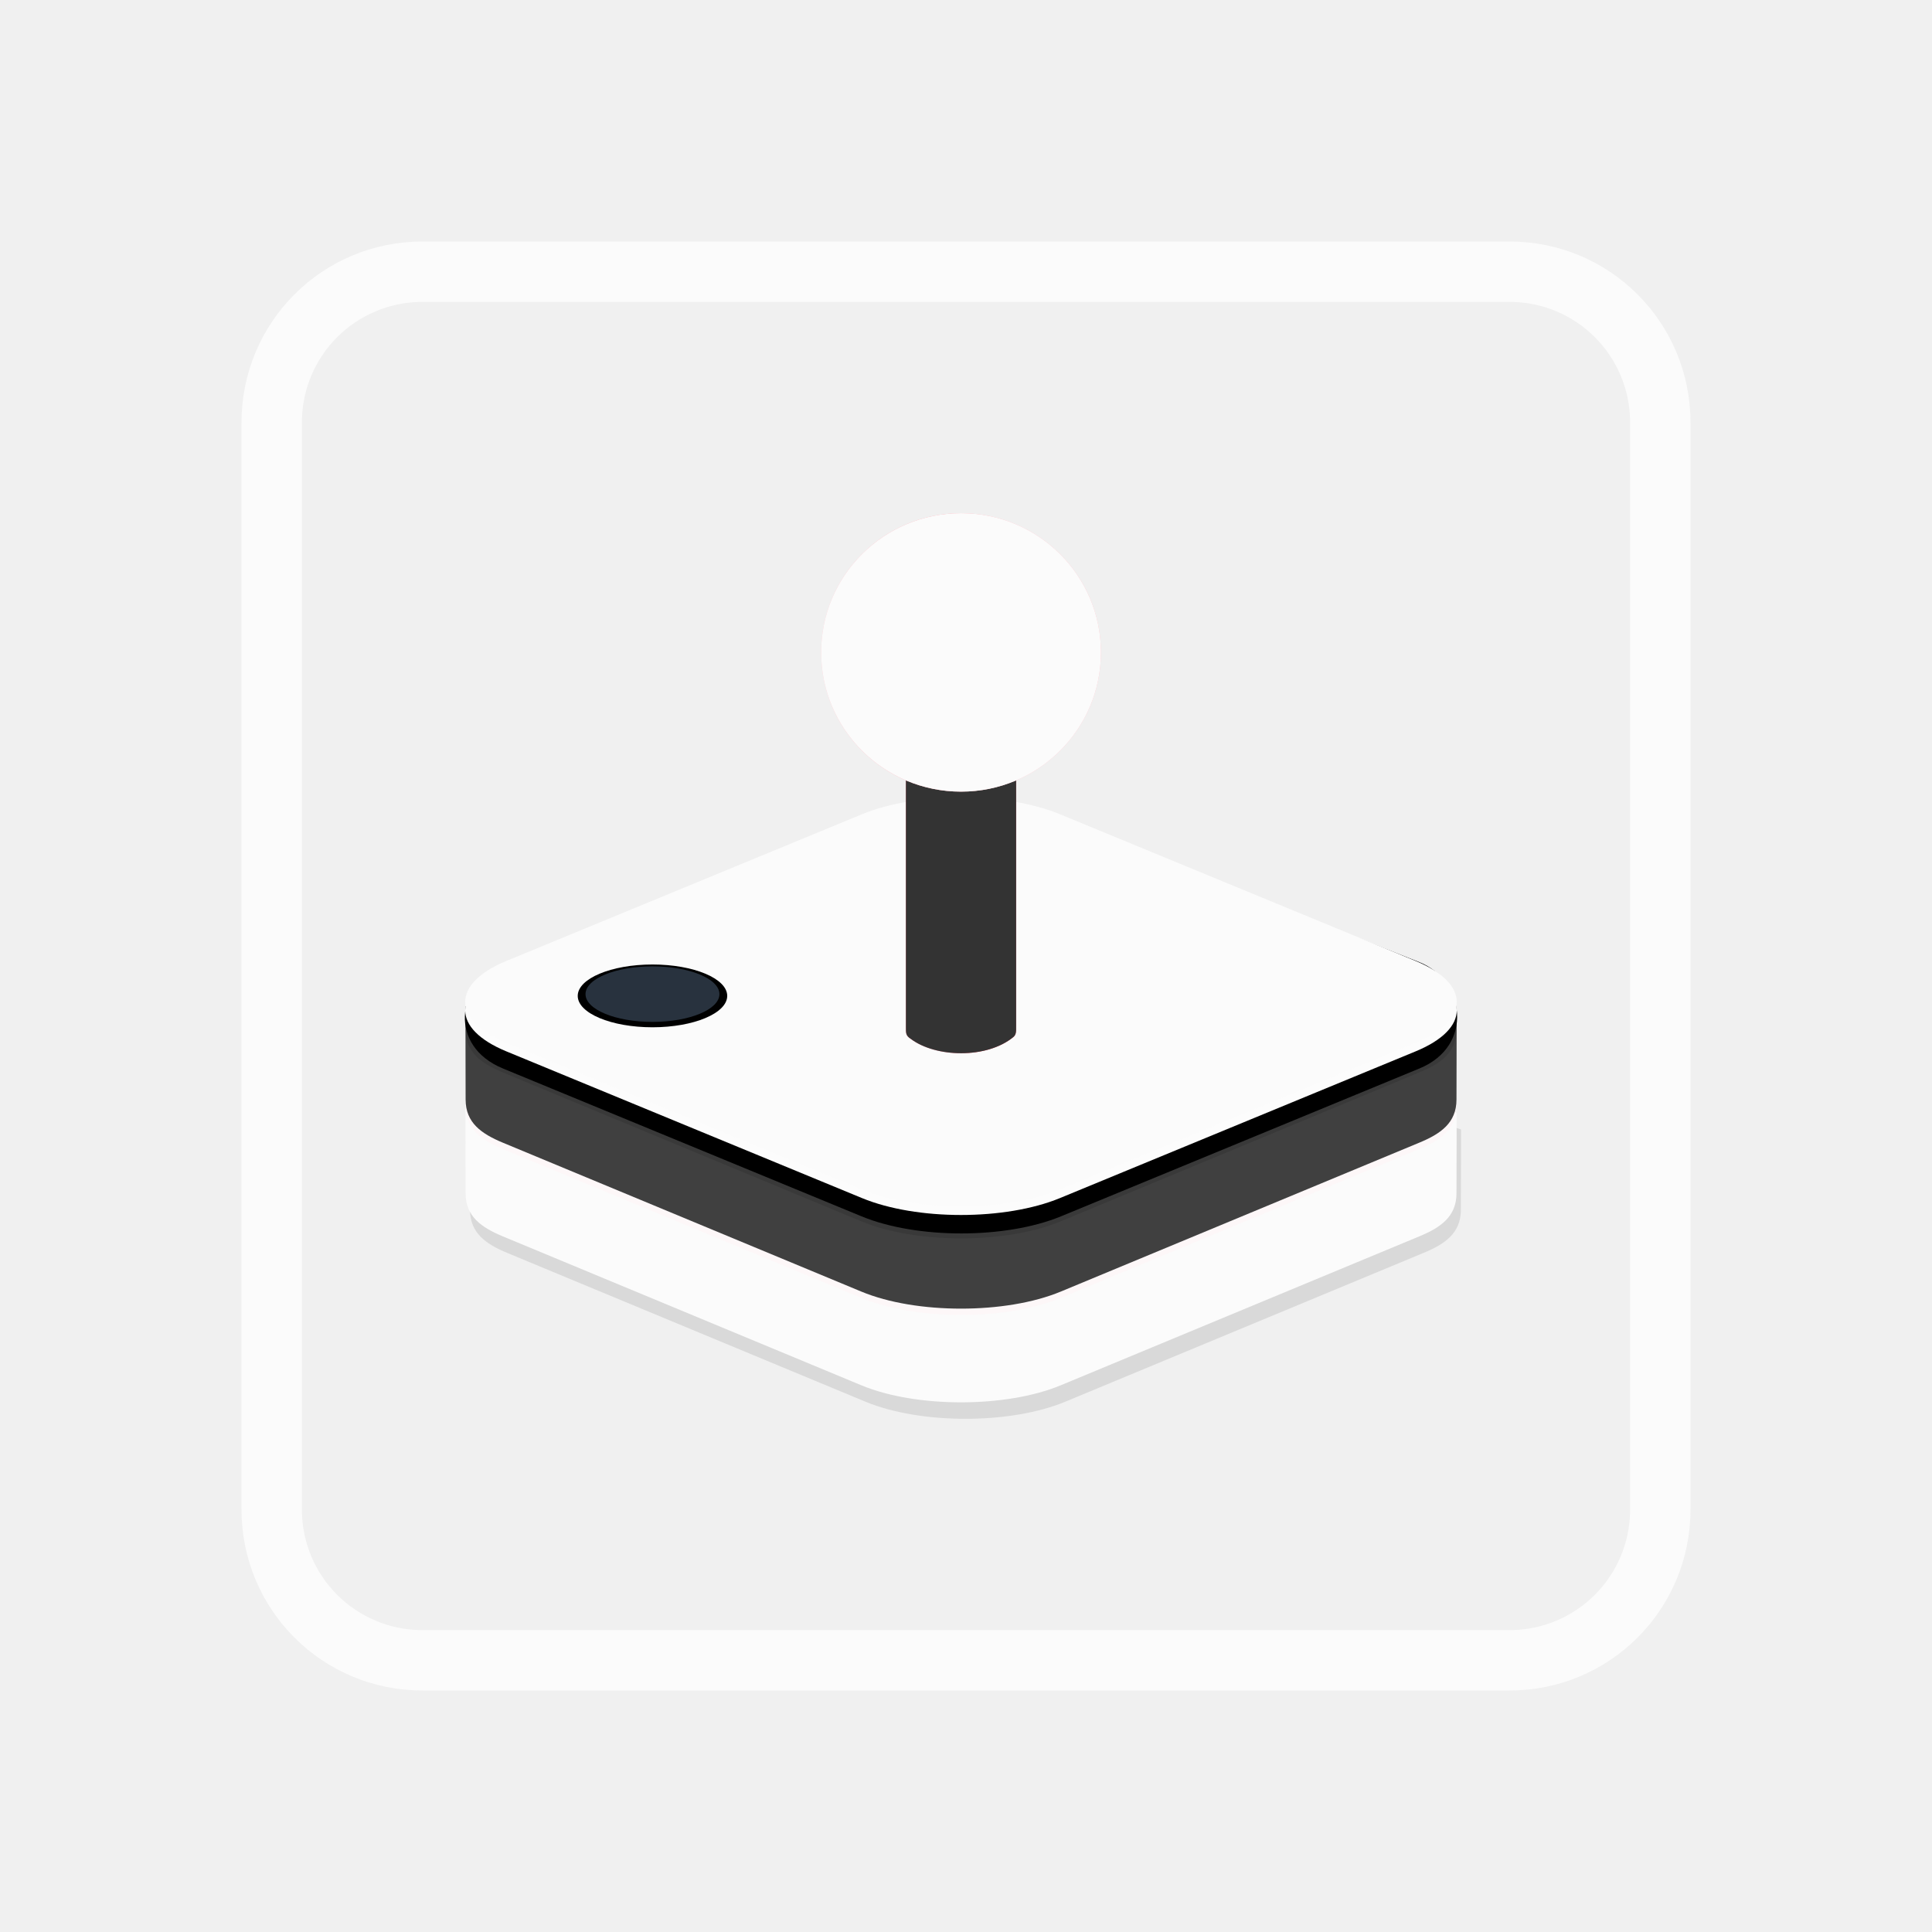
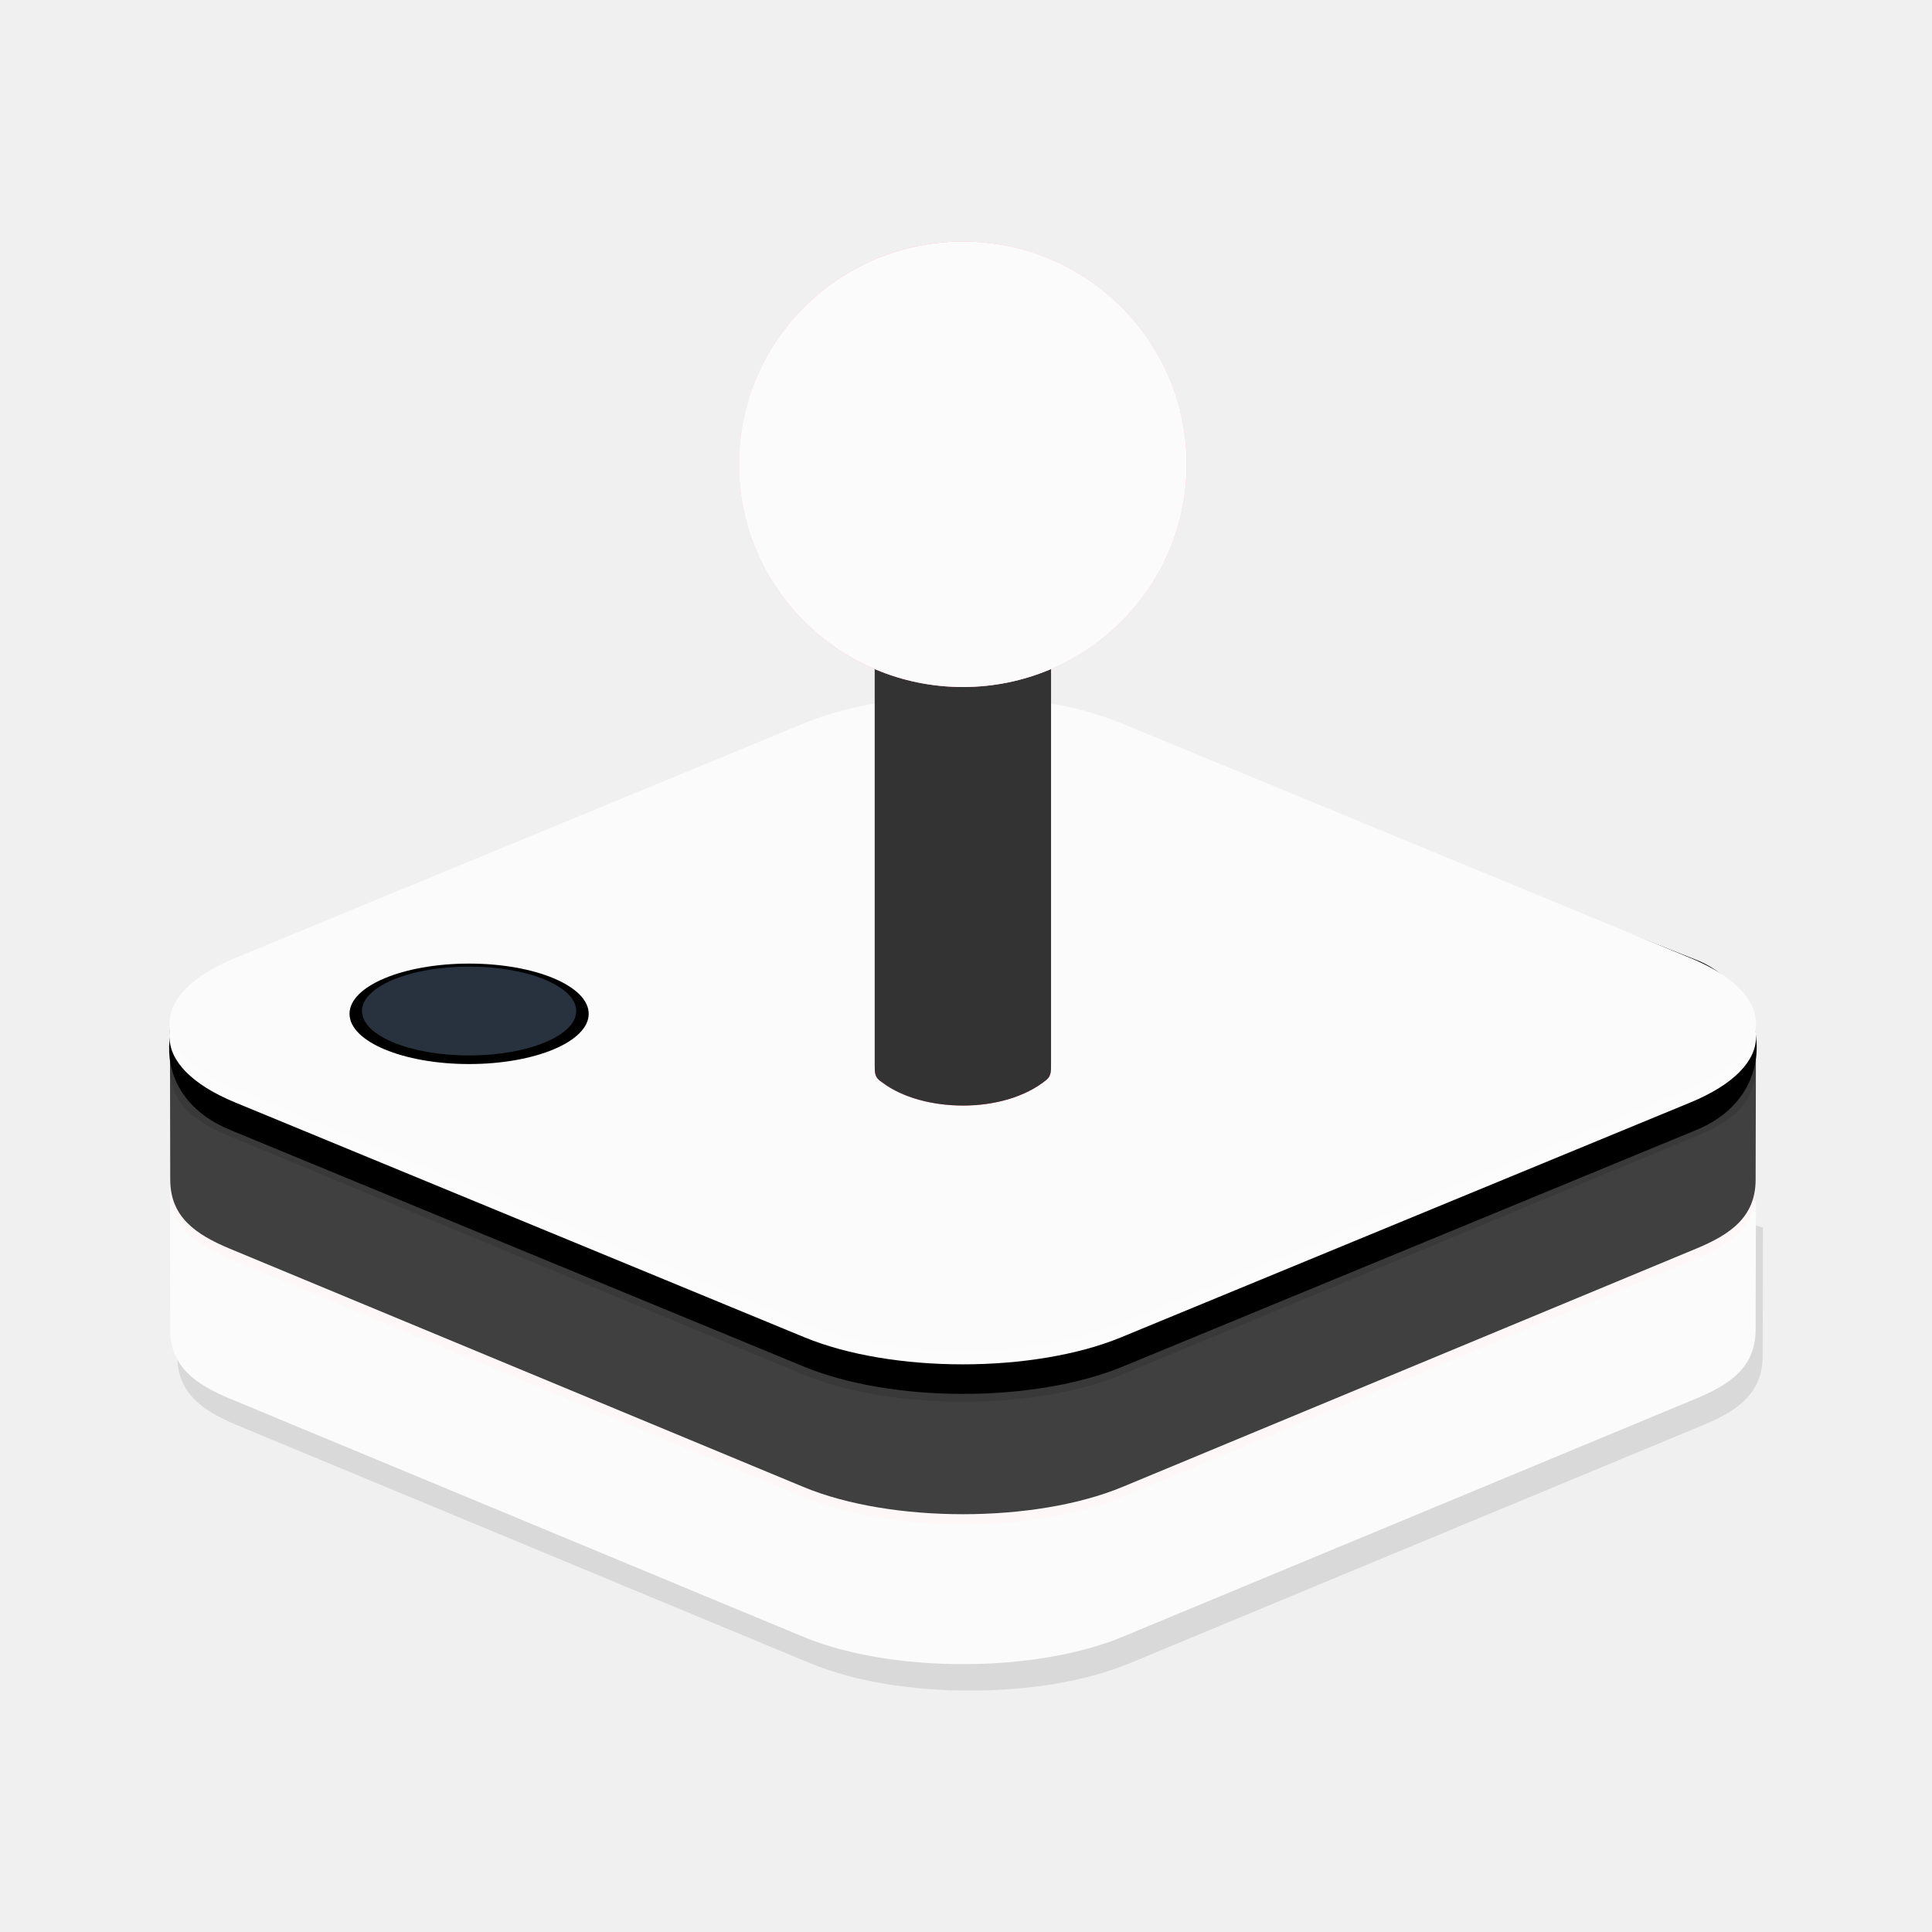
<svg xmlns="http://www.w3.org/2000/svg" xmlns:xlink="http://www.w3.org/1999/xlink" width="32" height="32" version="1.1" id="svg2046">
  <defs id="l4k1">
    <style id="current-color-scheme" type="text/css">
   .ColorScheme-Background {color:#181818; } .ColorScheme-ButtonBackground { color:#343434; } .ColorScheme-Highlight { color:#4285f4; } .ColorScheme-Text { color:#dfdfdf; } .ColorScheme-ViewBackground { color:#242424; } .ColorScheme-NegativeText { color:#f44336; } .ColorScheme-PositiveText { color:#4caf50; } .ColorScheme-NeutralText { color:#ff9800; }
  </style>
    <linearGradient id="linearGradient1038">
      <stop style="stop-color:#ff5f73;stop-opacity:1" offset="0" id="stop1034" />
      <stop id="stop1042" offset="0.145" style="stop-color:#ff95a9;stop-opacity:1" />
      <stop style="stop-color:#ff8da4;stop-opacity:1" offset="0.255" id="stop1044" />
      <stop id="stop1046" offset="0.636" style="stop-color:#ff465c;stop-opacity:1" />
      <stop style="stop-color:#f2465b;stop-opacity:1" offset="1" id="stop1036" />
    </linearGradient>
    <linearGradient id="linearGradient980">
      <stop style="stop-color:#fffdfd;stop-opacity:1" offset="0" id="stop976" />
      <stop id="stop992" offset="0.335" style="stop-color:#ffe6e9;stop-opacity:1" />
      <stop id="stop990" offset="0.595" style="stop-color:#ffd6db;stop-opacity:1" />
      <stop id="stop988" offset="0.766" style="stop-color:#ffb7c1;stop-opacity:1" />
      <stop id="stop984" offset="0.926" style="stop-color:#ff9ca8;stop-opacity:1" />
      <stop style="stop-color:#ffbec7;stop-opacity:1" offset="1" id="stop978" />
    </linearGradient>
-     <radialGradient xlink:href="#linearGradient980" id="radialGradient982-56" cx="336.275" cy="-262.637" fx="336.275" fy="-262.637" r="26.393" gradientUnits="userSpaceOnUse" gradientTransform="matrix(0.1066456,0,0,0.0923909,-20.40461,35.04521)" />
-     <linearGradient xlink:href="#linearGradient1038" id="linearGradient823" gradientUnits="userSpaceOnUse" gradientTransform="matrix(0.0877876,0,0,0.08738548,-13.23254,29.94851)" x1="321.657" y1="-172.255" x2="342.447" y2="-172.255" />
    <radialGradient xlink:href="#linearGradient980" id="radialGradient982-5-2" cx="336.275" cy="-262.637" fx="336.275" fy="-262.637" r="26.393" gradientUnits="userSpaceOnUse" gradientTransform="matrix(0.07755831,0,0,0.06775334,16.56069,34.9665)" />
    <linearGradient xlink:href="#linearGradient1038" id="linearGradient1445" gradientUnits="userSpaceOnUse" gradientTransform="matrix(0.06384381,0,0,0.06408271,21.7766,31.22891)" x1="321.657" y1="-172.255" x2="342.447" y2="-172.255" />
+     <linearGradient xlink:href="#linearGradient1038" id="linearGradient12" gradientUnits="userSpaceOnUse" gradientTransform="matrix(0.0877876,0,0,0.08738548,-46.3207,29.94851)" x1="321.657" y1="-172.255" x2="342.447" y2="-172.255" />
+     <radialGradient xlink:href="#linearGradient980" id="radialGradient12" gradientUnits="userSpaceOnUse" gradientTransform="matrix(0.1066456,0,0,0.0923909,-53.49277,35.04521)" cx="336.275" cy="-262.637" fx="336.275" fy="-262.637" r="26.393" />
  </defs>
  <g id="22-22-lutris">
    <path id="rect3" style="fill:#fbfbfb;fill-opacity:1;stroke-width:2.744;stroke-linecap:round;stroke-linejoin:round" d="m 38,13 c -1.662,0 -3,1.338 -3,3 v 10 c 0,1.662 1.338,3 3,3 h 10 c 1.662,0 3,-1.338 3,-3 V 16 c 0,-1.662 -1.338,-3 -3,-3 z m 0,1 h 10 c 1.108,0 2,0.892 2,2 v 10 c 0,1.108 -0.892,2 -2,2 h -10 c -1.108,0 -2,-0.892 -2,-2 V 16 c 0,-1.108 0.892,-2 2,-2 z" />
    <rect style="fill:none;fill-opacity:1;stroke:none;stroke-width:0.1;stroke-linecap:square;stroke-linejoin:miter;stroke-miterlimit:4;stroke-dasharray:none;stroke-dashoffset:0;stroke-opacity:1" id="rect4148" width="22" height="22" x="32" y="10" />
    <path style="fill:#000000;fill-opacity:0.095;stroke:#000000;stroke-width:0;stroke-linecap:round;stroke-linejoin:round;stroke-miterlimit:4;stroke-dasharray:none;stroke-opacity:0.094" d="m 43.027,21.269 v 6.3e-5 c -0.432,0.003 -0.864,0.072 -1.2,0.201 l -4.768,1.358 0.002,1.133 c 8.58e-4,0.282 0.19,0.415 0.448,0.523 l 4.318,1.808 c 0.333,0.139 0.767,0.208 1.202,0.208 0.434,0 0.869,-0.068 1.202,-0.208 l 4.318,-1.808 c 0.258,-0.108 0.447,-0.24 0.448,-0.523 l 0.002,-0.976 -4.768,-1.515 C 43.889,21.361 43.464,21.271 43.032,21.269 v -6.3e-5 c -6.74e-4,3e-6 -0.002,3.3e-5 -0.002,3.6e-5 -6.72e-4,-3e-6 -0.002,-3.3e-5 -0.002,-3.6e-5 z" id="path1025-7-2" />
    <path id="path940-4-9" d="m 42.974,21.068 v 6.4e-5 c -0.432,0.003 -0.864,0.072 -1.2,0.201 l -4.768,1.358 0.002,1.133 c 8.57e-4,0.282 0.19,0.415 0.448,0.523 l 4.318,1.808 c 0.333,0.139 0.767,0.208 1.202,0.208 0.434,0 0.869,-0.068 1.202,-0.208 l 4.318,-1.808 c 0.258,-0.108 0.447,-0.24 0.448,-0.523 l 0.002,-0.976 -4.768,-1.515 c -0.343,-0.109 -0.768,-0.199 -1.2,-0.201 v -6.4e-5 c -6.7e-4,3e-6 -0.002,2.8e-5 -0.002,3.2e-5 -6.72e-4,-4e-6 -0.002,-2.9e-5 -0.002,-3.2e-5 z" style="fill:#fbfbfb;fill-opacity:1;stroke:#000000;stroke-width:0;stroke-linecap:round;stroke-linejoin:round;stroke-miterlimit:4;stroke-dasharray:none;stroke-opacity:0.094" />
    <path style="fill:#fff0f3;fill-opacity:0.436;stroke:#000000;stroke-width:0;stroke-linecap:round;stroke-linejoin:round;stroke-miterlimit:4;stroke-dasharray:none;stroke-opacity:0.094" d="m 42.974,20.007 v 6.4e-5 c -0.432,0.002 -0.864,0.072 -1.2,0.201 l -4.768,1.358 0.002,1.133 c 8.57e-4,0.282 0.19,0.415 0.448,0.523 l 4.318,1.808 c 0.333,0.139 0.767,0.208 1.202,0.208 0.434,0 0.869,-0.068 1.202,-0.208 l 4.318,-1.808 c 0.258,-0.108 0.447,-0.24 0.448,-0.523 l 0.002,-0.976 -4.768,-1.515 C 43.836,20.099 43.41,20.009 42.978,20.007 v -6.4e-5 c -6.74e-4,3e-6 -0.002,3.1e-5 -0.002,3.3e-5 -6.75e-4,-2e-6 -0.002,-3e-5 -0.002,-3.3e-5 z" id="path962-5-3" />
    <path style="fill:#404040;fill-opacity:1;stroke:#000000;stroke-width:0;stroke-linecap:round;stroke-linejoin:round;stroke-miterlimit:4;stroke-dasharray:none;stroke-opacity:0.094" d="m 42.974,19.93 v 6.4e-5 c -0.432,0.002 -0.864,0.072 -1.2,0.201 l -4.768,1.358 0.002,1.133 c 8.57e-4,0.282 0.19,0.415 0.448,0.523 l 4.318,1.808 c 0.333,0.139 0.767,0.208 1.202,0.208 0.434,0 0.869,-0.068 1.202,-0.208 l 4.318,-1.808 c 0.258,-0.108 0.447,-0.24 0.448,-0.523 l 0.002,-0.976 -4.768,-1.515 C 43.836,20.022 43.41,19.932 42.978,19.93 v -6.4e-5 c -6.74e-4,4e-6 -0.002,3e-5 -0.002,3.3e-5 -6.75e-4,-3e-6 -0.002,-2.9e-5 -0.002,-3.3e-5 z" id="path890-2-1" />
    <path id="path936-5-9" d="m 37.006,21.488 0.002,0.281 c 8.57e-4,0.282 0.19,0.415 0.448,0.523 l 4.318,1.808 c 0.333,0.139 0.767,0.208 1.202,0.208 0.434,0 0.869,-0.068 1.202,-0.208 l 4.318,-1.808 C 48.754,22.184 48.943,22.052 48.944,21.769 l 0.002,-0.123 z" style="fill:#000000;fill-opacity:0.114;stroke:#000000;stroke-width:0;stroke-linecap:round;stroke-linejoin:round;stroke-miterlimit:4;stroke-dasharray:none;stroke-opacity:0.094" />
    <path id="rect858-4-4" d="m 37.387,21.039 4.39,-1.808 c 0.667,-0.275 1.734,-0.267 2.404,0 l 4.318,1.723 c 0.541,0.216 0.666,1.014 0,1.291 l -4.318,1.796 c -0.666,0.277 -1.738,0.277 -2.404,0 l -4.318,-1.796 c -0.666,-0.277 -0.534,-1.016 -0.072,-1.206 z" style="fill:#000000;fill-opacity:1;stroke:#000000;stroke-width:0;stroke-linecap:round;stroke-linejoin:round;stroke-miterlimit:4;stroke-dasharray:none;stroke-opacity:0.094" />
    <rect style="fill:#ffffff;fill-opacity:0.986;stroke:#000000;stroke-width:0;stroke-linecap:round;stroke-linejoin:round;stroke-miterlimit:4;stroke-dasharray:none;stroke-opacity:0.094" id="rect854-7-7" width="7.225" height="7.225" x="-8.381" y="47.702" rx="1.51" ry="1.51" transform="matrix(0.9233052,-0.3840672,0.9233052,0.3840672,0,0)" />
    <rect transform="matrix(0.9233052,-0.3840672,0.9233052,0.3840672,0,0)" ry="1.51" rx="1.51" y="47.566" x="-8.245" height="7.225" width="7.225" id="rect844-4-8" style="fill:#fbfbfb;fill-opacity:1;stroke:#000000;stroke-width:0;stroke-linecap:round;stroke-linejoin:round;stroke-miterlimit:4;stroke-dasharray:none;stroke-opacity:0.094" />
    <path style="fill:url(#linearGradient1445);fill-opacity:1;stroke:#000000;stroke-width:0;stroke-linecap:round;stroke-linejoin:round;stroke-miterlimit:4;stroke-dasharray:none;stroke-opacity:0.094" d="m 42.312,18.321 h 1.327 v 3.409 c 0,0.061 0.003,0.102 -0.034,0.133 -0.321,0.266 -0.936,0.249 -1.233,0.023 -0.063,-0.04 -0.06,-0.072 -0.06,-0.144 z" id="rect1012-4-4" />
    <path id="path1048-3-5" d="m 42.312,18.321 h 1.327 v 3.409 c 0,0.061 0.003,0.102 -0.034,0.133 -0.321,0.266 -0.936,0.249 -1.233,0.023 -0.063,-0.04 -0.06,-0.072 -0.06,-0.144 z" style="fill:#333333;fill-opacity:1;stroke:#000000;stroke-width:0;stroke-linecap:round;stroke-linejoin:round;stroke-miterlimit:4;stroke-dasharray:none;stroke-opacity:0.094" />
    <ellipse style="fill:url(#radialGradient982-5-2);fill-opacity:1;stroke:#000000;stroke-width:0;stroke-linecap:round;stroke-linejoin:round;stroke-miterlimit:4;stroke-dasharray:none;stroke-opacity:0.094" id="path974-0-0" cx="42.976" cy="17.191" rx="1.685" ry="1.691" />
    <ellipse cy="17.191" cx="42.976" id="circle994-7-3" style="fill:#fbfbfb;fill-opacity:1;stroke:#000000;stroke-width:0;stroke-linecap:round;stroke-linejoin:round;stroke-miterlimit:4;stroke-dasharray:none;stroke-opacity:0.094" rx="1.685" ry="1.691" />
    <ellipse ry="0.381" rx="0.9" cy="21.363" cx="39.259" id="path1084-8-6" style="fill:#000000;fill-opacity:1;stroke:#000000;stroke-width:0;stroke-linecap:round;stroke-linejoin:round;stroke-miterlimit:4;stroke-dasharray:none;stroke-opacity:0.094" />
    <ellipse style="fill:#28323e;fill-opacity:1;stroke:#000000;stroke-width:0;stroke-linecap:round;stroke-linejoin:round;stroke-miterlimit:4;stroke-dasharray:none;stroke-opacity:0.094" id="ellipse1096-6-1" cx="39.259" cy="21.342" rx="0.807" ry="0.337" />
  </g>
  <g id="lutris">
-     <path id="rect2" style="fill:#fbfbfb;fill-opacity:1;stroke-width:2.744;stroke-linecap:round;stroke-linejoin:round" d="m 7,4 c -1.662,0 -3,1.338 -3,3 v 18 c 0,1.662 1.338,3 3,3 H 25 c 1.662,0 3,-1.338 3,-3 V 7 c 0,-1.662 -1.338,-3 -3,-3 z m 0,1 H 25 c 1.108,0 2,0.892 2,2 v 18 c 0,1.108 -0.892,2 -2,2 H 7 c -1.108,0 -2,-0.892 -2,-2 V 7 c 0,-1.108 0.892,-2 2,-2 z" />
    <rect y="0" x="-1.3415527e-07" height="32" width="32" id="rect4230" style="fill:none;fill-opacity:1;stroke:none" />
-     <path style="fill:#000000;fill-opacity:0.095;stroke:#000000;stroke-width:0;stroke-linecap:round;stroke-linejoin:round;stroke-miterlimit:4;stroke-dasharray:none;stroke-opacity:0.094" d="m 15.988,16.367 v 8.9e-5 c -0.594,0.003 -1.188,0.098 -1.65,0.274 l -6.556,1.852 0.003,1.546 c 0.001,0.385 0.262,0.565 0.616,0.713 l 5.937,2.466 C 14.796,23.407 15.394,23.5 15.991,23.5 c 0.597,0 1.195,-0.093 1.653,-0.283 l 5.937,-2.466 c 0.355,-0.147 0.615,-0.328 0.616,-0.713 l 0.003,-1.331 -6.556,-2.066 c -0.471,-0.148 -1.056,-0.271 -1.65,-0.274 v -8.9e-5 c -9.25e-4,4e-6 -0.002,4.1e-5 -0.003,4.5e-5 -9.26e-4,-4e-6 -0.002,-4.1e-5 -0.003,-4.5e-5 z" id="path1025-9" />
-     <path id="path940-3" d="m 15.915,16.093 v 8.8e-5 c -0.594,0.003 -1.188,0.098 -1.65,0.274 l -6.556,1.852 0.003,1.546 c 0.001,0.385 0.262,0.565 0.616,0.713 l 5.937,2.466 c 0.457,0.19 1.055,0.283 1.653,0.283 0.597,0 1.195,-0.093 1.653,-0.283 l 5.937,-2.466 c 0.355,-0.147 0.615,-0.328 0.616,-0.713 l 0.003,-1.331 -6.556,-2.066 C 17.099,16.218 16.515,16.096 15.92,16.093 v -8.8e-5 c -9.27e-4,4e-6 -0.002,4.2e-5 -0.003,4.7e-5 -9.26e-4,-5e-6 -0.002,-4.3e-5 -0.003,-4.7e-5 z" style="fill:#fbfbfb;fill-opacity:1;stroke:#000000;stroke-width:0;stroke-linecap:round;stroke-linejoin:round;stroke-miterlimit:4;stroke-dasharray:none;stroke-opacity:0.094" />
-     <path style="fill:#fff0f3;fill-opacity:0.436;stroke:#000000;stroke-width:0;stroke-linecap:round;stroke-linejoin:round;stroke-miterlimit:4;stroke-dasharray:none;stroke-opacity:0.094" d="m 15.915,14.646 v 8.6e-5 c -0.594,0.003 -1.188,0.098 -1.65,0.274 l -6.556,1.852 0.003,1.546 c 0.001,0.385 0.262,0.565 0.616,0.713 l 5.937,2.466 c 0.457,0.19 1.055,0.283 1.653,0.283 0.597,0 1.195,-0.093 1.653,-0.283 l 5.937,-2.466 c 0.355,-0.147 0.615,-0.328 0.616,-0.713 l 0.003,-1.331 -6.556,-2.066 c -0.471,-0.148 -1.055,-0.271 -1.65,-0.274 v -8.5e-5 c -9.25e-4,3e-6 -0.002,4.1e-5 -0.003,4.5e-5 -9.25e-4,-4e-6 -0.002,-4.2e-5 -0.003,-4.5e-5 z" id="path962-6" />
-     <path style="fill:#404040;fill-opacity:1;stroke:#000000;stroke-width:0;stroke-linecap:round;stroke-linejoin:round;stroke-miterlimit:4;stroke-dasharray:none;stroke-opacity:0.094" d="m 15.915,14.541 v 8.7e-5 c -0.594,0.003 -1.188,0.098 -1.65,0.274 l -6.556,1.852 0.003,1.546 c 0.001,0.385 0.262,0.565 0.616,0.713 l 5.937,2.466 c 0.457,0.19 1.055,0.283 1.653,0.283 0.597,0 1.195,-0.093 1.653,-0.283 l 5.937,-2.466 c 0.355,-0.147 0.615,-0.328 0.616,-0.713 l 0.003,-1.331 -6.556,-2.066 c -0.471,-0.148 -1.055,-0.271 -1.65,-0.274 v -8.7e-5 c -9.26e-4,4e-6 -0.002,4.2e-5 -0.003,4.6e-5 -9.25e-4,-4e-6 -0.002,-4.2e-5 -0.003,-4.6e-5 z" id="path890-0" />
-     <path id="path936-6" d="m 7.709,16.666 0.003,0.383 c 0.001,0.385 0.262,0.565 0.616,0.713 l 5.937,2.466 c 0.457,0.19 1.055,0.283 1.653,0.283 0.597,0 1.195,-0.093 1.653,-0.283 l 5.937,-2.466 c 0.355,-0.147 0.615,-0.328 0.616,-0.713 l 0.003,-0.168 z" style="fill:#000000;fill-opacity:0.114;stroke:#000000;stroke-width:0;stroke-linecap:round;stroke-linejoin:round;stroke-miterlimit:4;stroke-dasharray:none;stroke-opacity:0.094" />
-     <path id="rect858-2" d="m 8.232,16.053 6.037,-2.466 c 0.917,-0.374 2.384,-0.365 3.305,0 l 5.937,2.35 c 0.744,0.295 0.916,1.382 0,1.76 l -5.937,2.449 c -0.916,0.378 -2.39,0.378 -3.305,0 L 8.331,17.698 c -0.916,-0.378 -0.734,-1.385 -0.1,-1.644 z" style="fill:#000000;fill-opacity:1;stroke:#000000;stroke-width:0;stroke-linecap:round;stroke-linejoin:round;stroke-miterlimit:4;stroke-dasharray:none;stroke-opacity:0.094" />
-     <rect style="fill:#ffffff;fill-opacity:0.986;stroke:#000000;stroke-width:0;stroke-linecap:round;stroke-linejoin:round;stroke-miterlimit:4;stroke-dasharray:none;stroke-opacity:0.094" id="rect854-6" width="9.922" height="9.922" x="-18.296" y="25.592" rx="1.774" ry="1.774" transform="matrix(0.9244318,-0.3813473,0.9244318,0.3813473,0,0)" />
-     <rect transform="matrix(0.9244318,-0.3813473,0.9244318,0.3813473,0,0)" ry="1.774" rx="1.774" y="25.405" x="-18.109" height="9.922" width="9.922" id="rect844-1" style="fill:#fbfbfb;fill-opacity:1;stroke:#000000;stroke-width:0;stroke-linecap:round;stroke-linejoin:round;stroke-miterlimit:4;stroke-dasharray:none;stroke-opacity:0.094" />
-     <path style="fill:url(#linearGradient823);fill-opacity:1;stroke:#000000;stroke-width:0;stroke-linecap:round;stroke-linejoin:round;stroke-miterlimit:4;stroke-dasharray:none;stroke-opacity:0.094" d="m 15.005,12.347 h 1.825 v 4.649 c 0,0.083 0.004,0.139 -0.046,0.181 -0.441,0.363 -1.287,0.34 -1.696,0.032 -0.087,-0.055 -0.083,-0.098 -0.083,-0.197 z" id="rect1012-8" />
-     <path id="path1048-7" d="m 15.005,12.347 h 1.825 v 4.649 c 0,0.083 0.004,0.139 -0.046,0.181 -0.441,0.363 -1.287,0.34 -1.696,0.032 -0.087,-0.055 -0.083,-0.098 -0.083,-0.197 z" style="fill:#333333;fill-opacity:1;stroke:#000000;stroke-width:0;stroke-linecap:round;stroke-linejoin:round;stroke-miterlimit:4;stroke-dasharray:none;stroke-opacity:0.094" />
-     <ellipse style="fill:url(#radialGradient982-56);fill-opacity:1;stroke:#000000;stroke-width:0;stroke-linecap:round;stroke-linejoin:round;stroke-miterlimit:4;stroke-dasharray:none;stroke-opacity:0.094" id="path974-9" cx="15.918" cy="10.806" rx="2.317" ry="2.306" />
-     <ellipse cy="10.806" cx="15.918" id="circle994-2" style="fill:#fbfbfb;fill-opacity:1;stroke:#000000;stroke-width:0;stroke-linecap:round;stroke-linejoin:round;stroke-miterlimit:4;stroke-dasharray:none;stroke-opacity:0.094" rx="2.317" ry="2.306" />
-     <ellipse ry="0.52" rx="1.238" cy="16.495" cx="10.807" id="path1084-0" style="fill:#000000;fill-opacity:1;stroke:#000000;stroke-width:0;stroke-linecap:round;stroke-linejoin:round;stroke-miterlimit:4;stroke-dasharray:none;stroke-opacity:0.094" />
-     <ellipse style="fill:#28323e;fill-opacity:1;stroke:#000000;stroke-width:0;stroke-linecap:round;stroke-linejoin:round;stroke-miterlimit:4;stroke-dasharray:none;stroke-opacity:0.094" id="ellipse1096-2" cx="10.807" cy="16.466" rx="1.109" ry="0.46" />
+     <g id="g12" transform="matrix(1.6,0,0,1.6,43.42108,-9.599999)">
+       <path style="fill:#000000;fill-opacity:0.095;stroke:#000000;stroke-width:0;stroke-linecap:round;stroke-linejoin:round;stroke-miterlimit:4;stroke-dasharray:none;stroke-opacity:0.094" d="m -17.1,16.367 v 8.9e-5 c -0.594,0.003 -1.188,0.098 -1.65,0.274 l -6.556,1.852 0.003,1.546 c 0.001,0.385 0.262,0.565 0.616,0.713 l 5.937,2.466 c 0.457,0.19 1.055,0.283 1.653,0.283 0.597,0 1.195,-0.093 1.653,-0.283 l 5.937,-2.466 c 0.355,-0.147 0.615,-0.328 0.616,-0.713 l 0.003,-1.331 -6.556,-2.066 c -0.471,-0.148 -1.056,-0.271 -1.65,-0.274 v -8.9e-5 c -9.25e-4,4e-6 -0.002,4.1e-5 -0.003,4.5e-5 -9.26e-4,-4e-6 -0.002,-4.1e-5 -0.003,-4.5e-5 z" id="path2" />
+       <path id="path3" d="m -17.173,16.093 v 8.8e-5 c -0.594,0.003 -1.188,0.098 -1.65,0.274 l -6.556,1.852 0.003,1.546 c 0.001,0.385 0.262,0.565 0.616,0.713 l 5.937,2.466 c 0.457,0.19 1.055,0.283 1.653,0.283 0.597,0 1.195,-0.093 1.653,-0.283 l 5.937,-2.466 c 0.355,-0.147 0.615,-0.328 0.616,-0.713 l 0.003,-1.331 -6.556,-2.066 c -0.471,-0.148 -1.056,-0.271 -1.65,-0.274 v -8.8e-5 c -9.27e-4,4e-6 -0.002,4.2e-5 -0.003,4.7e-5 -9.26e-4,-5e-6 -0.002,-4.3e-5 -0.003,-4.7e-5 z" style="fill:#fbfbfb;fill-opacity:1;stroke:#000000;stroke-width:0;stroke-linecap:round;stroke-linejoin:round;stroke-miterlimit:4;stroke-dasharray:none;stroke-opacity:0.094" />
+       <path style="fill:#fff0f3;fill-opacity:0.436;stroke:#000000;stroke-width:0;stroke-linecap:round;stroke-linejoin:round;stroke-miterlimit:4;stroke-dasharray:none;stroke-opacity:0.094" d="m -17.173,14.646 v 8.6e-5 c -0.594,0.003 -1.188,0.098 -1.65,0.274 l -6.556,1.852 0.003,1.546 c 0.001,0.385 0.262,0.565 0.616,0.713 l 5.937,2.466 c 0.457,0.19 1.055,0.283 1.653,0.283 0.597,0 1.195,-0.093 1.653,-0.283 l 5.937,-2.466 c 0.355,-0.147 0.615,-0.328 0.616,-0.713 l 0.003,-1.331 -6.556,-2.066 c -0.471,-0.148 -1.055,-0.271 -1.65,-0.274 v -8.5e-5 c -9.25e-4,3e-6 -0.002,4.1e-5 -0.003,4.5e-5 -9.25e-4,-4e-6 -0.002,-4.2e-5 -0.003,-4.5e-5 z" id="path4" />
+       <path style="fill:#404040;fill-opacity:1;stroke:#000000;stroke-width:0;stroke-linecap:round;stroke-linejoin:round;stroke-miterlimit:4;stroke-dasharray:none;stroke-opacity:0.094" d="m -17.173,14.541 v 8.7e-5 c -0.594,0.003 -1.188,0.098 -1.65,0.274 l -6.556,1.852 0.003,1.546 c 0.001,0.385 0.262,0.565 0.616,0.713 l 5.937,2.466 c 0.457,0.19 1.055,0.283 1.653,0.283 0.597,0 1.195,-0.093 1.653,-0.283 l 5.937,-2.466 c 0.355,-0.147 0.615,-0.328 0.616,-0.713 l 0.003,-1.331 -6.556,-2.066 c -0.471,-0.148 -1.055,-0.271 -1.65,-0.274 v -8.7e-5 c -9.26e-4,4e-6 -0.002,4.2e-5 -0.003,4.6e-5 -9.25e-4,-4e-6 -0.002,-4.2e-5 -0.003,-4.6e-5 z" id="path5" />
+       <path id="path6" d="m -25.38,16.666 0.003,0.383 c 0.001,0.385 0.262,0.565 0.616,0.713 l 5.937,2.466 c 0.457,0.19 1.055,0.283 1.653,0.283 0.597,0 1.195,-0.093 1.653,-0.283 l 5.937,-2.466 c 0.355,-0.147 0.615,-0.328 0.616,-0.713 l 0.003,-0.168 z" style="fill:#000000;fill-opacity:0.114;stroke:#000000;stroke-width:0;stroke-linecap:round;stroke-linejoin:round;stroke-miterlimit:4;stroke-dasharray:none;stroke-opacity:0.094" />
+       <path id="path7" d="m -24.856,16.053 6.037,-2.466 c 0.917,-0.374 2.384,-0.365 3.305,0 l 5.937,2.35 c 0.744,0.295 0.916,1.382 0,1.76 l -5.937,2.449 c -0.916,0.378 -2.39,0.378 -3.305,0 l -5.937,-2.449 c -0.916,-0.378 -0.734,-1.385 -0.1,-1.644 z" style="fill:#000000;fill-opacity:1;stroke:#000000;stroke-width:0;stroke-linecap:round;stroke-linejoin:round;stroke-miterlimit:4;stroke-dasharray:none;stroke-opacity:0.094" />
+       <rect style="fill:#ffffff;fill-opacity:0.986;stroke:#000000;stroke-width:0;stroke-linecap:round;stroke-linejoin:round;stroke-miterlimit:4;stroke-dasharray:none;stroke-opacity:0.094" id="rect7" width="9.922" height="9.922" x="-36.192" y="7.695" rx="1.774" ry="1.774" transform="matrix(0.9244318,-0.3813473,0.9244318,0.3813473,0,0)" />
+       <rect transform="matrix(0.9244318,-0.3813473,0.9244318,0.3813473,0,0)" ry="1.774" rx="1.774" y="7.508" x="-36.005" height="9.922" width="9.922" id="rect8" style="fill:#fbfbfb;fill-opacity:1;stroke:#000000;stroke-width:0;stroke-linecap:round;stroke-linejoin:round;stroke-miterlimit:4;stroke-dasharray:none;stroke-opacity:0.094" />
+       <path style="fill:url(#linearGradient12);fill-opacity:1;stroke:#000000;stroke-width:0;stroke-linecap:round;stroke-linejoin:round;stroke-miterlimit:4;stroke-dasharray:none;stroke-opacity:0.094" d="m -18.083,12.347 h 1.825 v 4.649 c 0,0.083 0.004,0.139 -0.046,0.181 -0.441,0.363 -1.287,0.34 -1.696,0.032 -0.087,-0.055 -0.083,-0.098 -0.083,-0.197 z" id="path8" />
+       <path id="path9" d="m -18.083,12.347 h 1.825 v 4.649 c 0,0.083 0.004,0.139 -0.046,0.181 -0.441,0.363 -1.287,0.34 -1.696,0.032 -0.087,-0.055 -0.083,-0.098 -0.083,-0.197 z" style="fill:#333333;fill-opacity:1;stroke:#000000;stroke-width:0;stroke-linecap:round;stroke-linejoin:round;stroke-miterlimit:4;stroke-dasharray:none;stroke-opacity:0.094" />
+       <ellipse style="fill:url(#radialGradient12);fill-opacity:1;stroke:#000000;stroke-width:0;stroke-linecap:round;stroke-linejoin:round;stroke-miterlimit:4;stroke-dasharray:none;stroke-opacity:0.094" id="ellipse9" cx="-17.171" cy="10.806" rx="2.317" ry="2.306" />
+       <ellipse cy="10.806" cx="-17.171" id="ellipse10" style="fill:#fbfbfb;fill-opacity:1;stroke:#000000;stroke-width:0;stroke-linecap:round;stroke-linejoin:round;stroke-miterlimit:4;stroke-dasharray:none;stroke-opacity:0.094" rx="2.317" ry="2.306" />
+       <ellipse ry="0.52" rx="1.238" cy="16.495" cx="-22.282" id="ellipse11" style="fill:#000000;fill-opacity:1;stroke:#000000;stroke-width:0;stroke-linecap:round;stroke-linejoin:round;stroke-miterlimit:4;stroke-dasharray:none;stroke-opacity:0.094" />
+       <ellipse style="fill:#28323e;fill-opacity:1;stroke:#000000;stroke-width:0;stroke-linecap:round;stroke-linejoin:round;stroke-miterlimit:4;stroke-dasharray:none;stroke-opacity:0.094" id="ellipse12" cx="-22.282" cy="16.466" rx="1.109" ry="0.46" />
+     </g>
  </g>
</svg>
